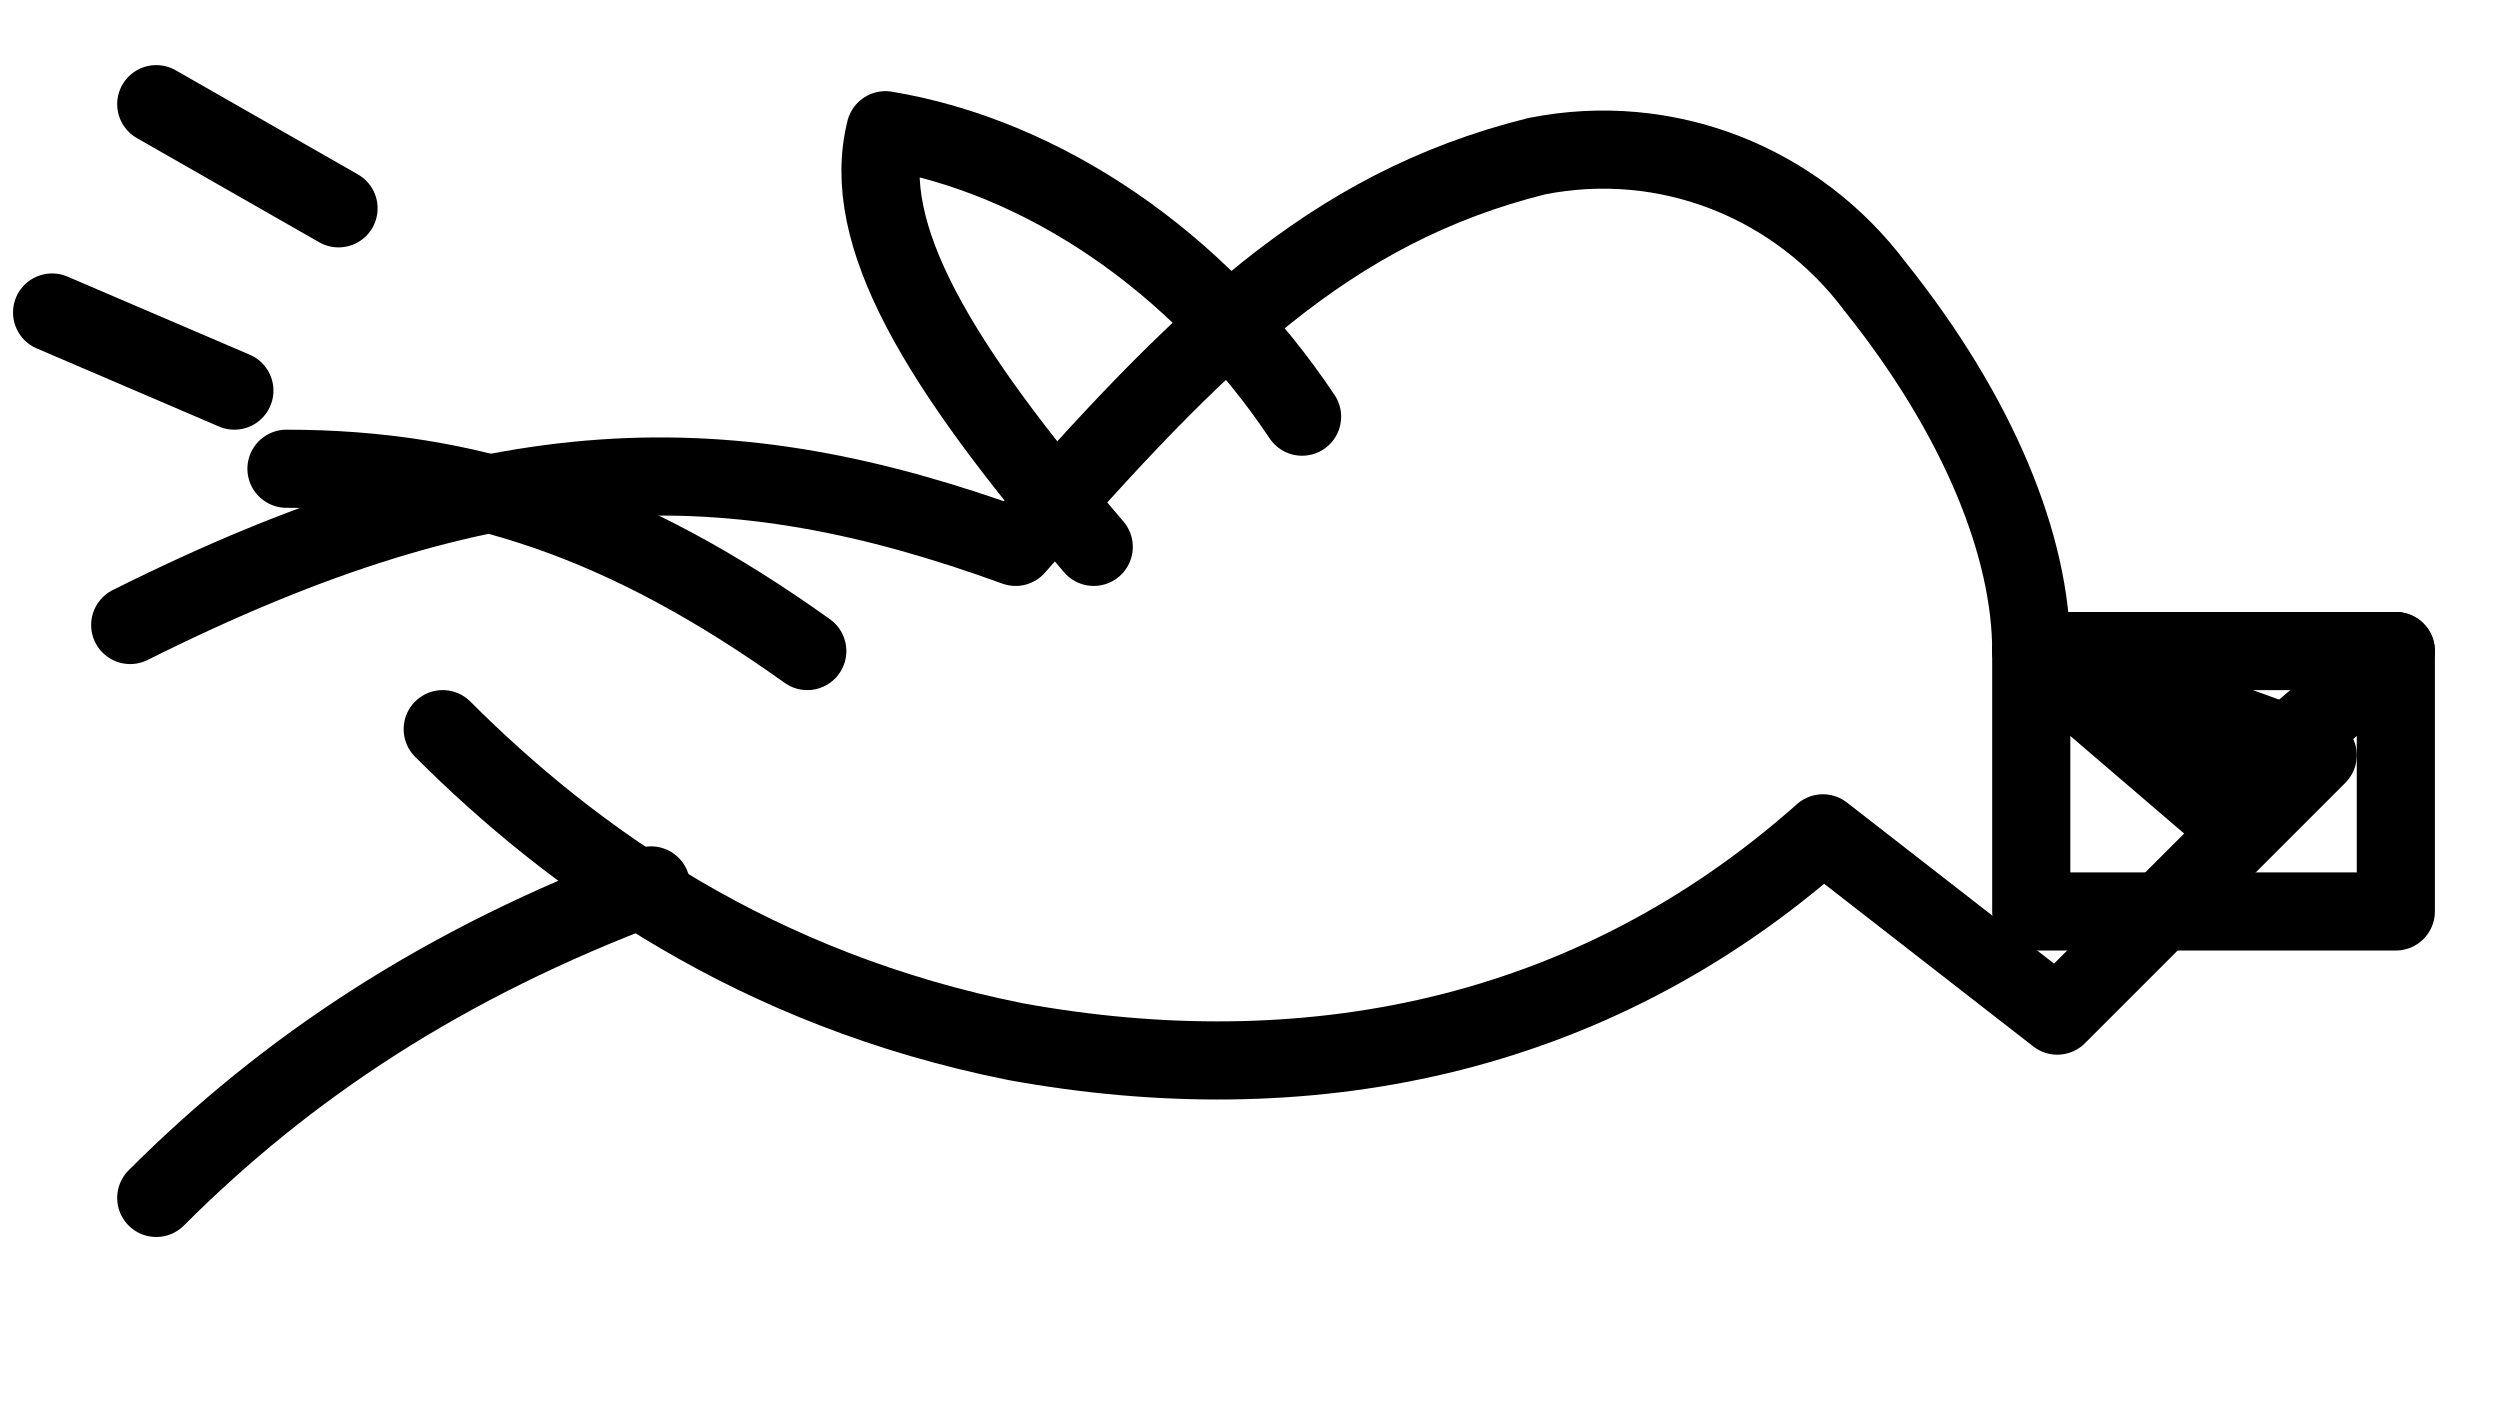
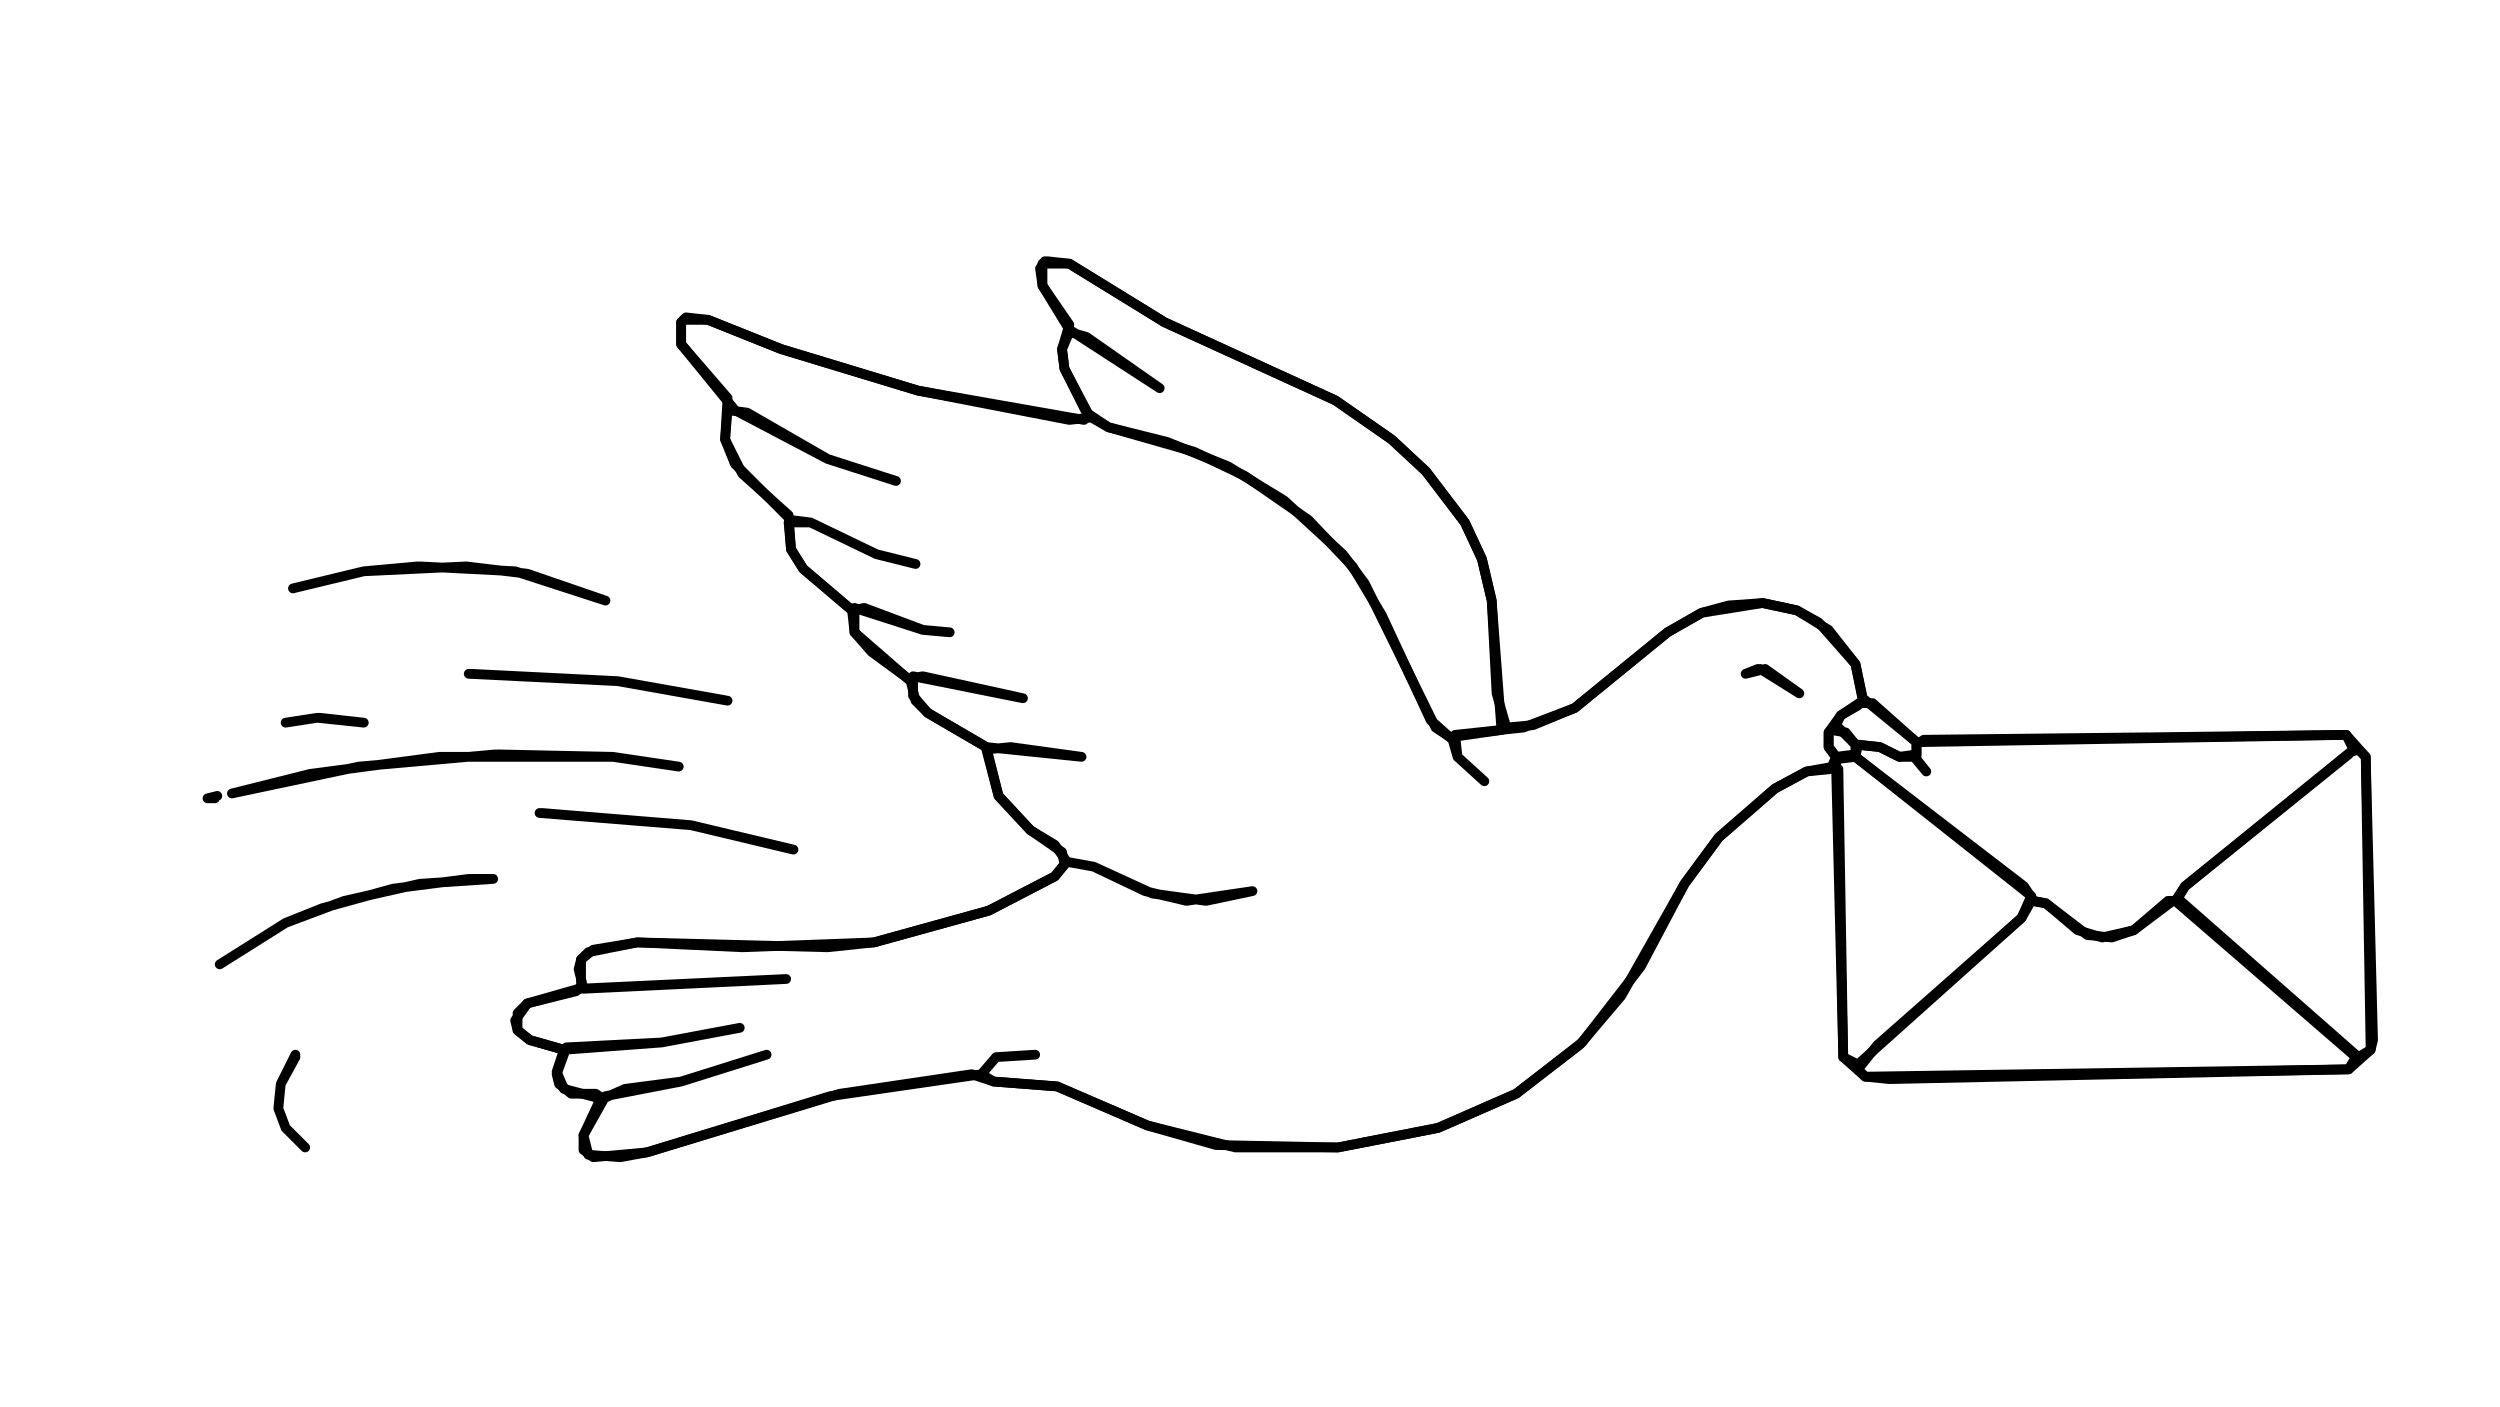
- <svg xmlns="http://www.w3.org/2000/svg" viewBox="0 0 96 54" role="img" aria-label="Pombo levando uma mensagem">
-   <g fill="none" stroke="currentColor" stroke-width="3" stroke-linecap="round" stroke-linejoin="round">
-     <g>
-       <animateTransform attributeName="transform" type="translate" values="-2 0;2 -1;-2 0" dur="0.9s" repeatCount="indefinite" />
-       <path d="M5 24c14-7 23-7 34-3 7-8 12-13 20-15 5-1 10 1 13 5 4 5 6 10 6 14l11 4-10 10-9-7c-9 8-20 10-31 8-10-2-17-7-22-12" />
-       <path d="M42 21c-6-7-9-12-8-16 6 1 12 5 16 11" />
-       <path d="M31 25c-7-5-13-7-20-7" />
-       <path d="M25 34c-8 3-14 7-19 12" />
-       <path d="M78 25h14v10H78z" />
-       <path d="m78 25 7 6 7-6" />
-       <path d="M9 15 2 12M13 8 6 4" />
-     </g>
+ <svg xmlns="http://www.w3.org/2000/svg" viewBox="0 0 1024 576" role="img" aria-label="Pombo levando uma mensagem">
+   <g fill="none" stroke="currentColor" stroke-width="4" stroke-linecap="round" stroke-linejoin="round">
+     <animateTransform attributeName="transform" type="translate" values="-3 0;3 -1;-3 0" dur="0.9s" repeatCount="indefinite" />
+     <path d="M 121,432 L 115,444 L 114,454 L 117,462 L 125,470 L 117,462 L 114,454 L 115,444 L 121,433" />
+     <path d="M 891,369 L 965,433 L 962,438 L 774,442 L 764,441 L 761,438 L 769,428 L 828,376 L 832,369 L 838,370 L 851,381 L 861,384 L 874,381 L 890,369" />
+     <path d="M 192,360 L 161,364 L 132,372 L 117,378 L 90,395 L 117,378 L 141,369 L 172,362 L 202,360 L 193,360" />
+     <path d="M 221,333 L 283,338 L 325,348 L 283,338 L 222,333" />
+     <path d="M 89,326 L 85,327 L 88,327" />
+     <path d="M 752,311 L 760,310 L 832,367 L 828,376 L 761,436 L 755,433 L 752,312" />
+     <path d="M 203,309 L 147,314 L 95,325 L 127,317 L 180,310 L 251,310 L 278,314 L 251,310 L 204,309" />
+     <path d="M 963,308 L 966,307 L 969,310 L 972,426 L 971,430 L 966,433 L 892,368 L 895,363 L 962,309" />
+     <path d="M 881,302 L 961,301 L 964,307 L 895,363 L 891,369 L 888,369 L 874,381 L 865,384 L 855,383 L 838,370 L 833,369 L 829,363 L 760,310 L 761,305 L 770,306 L 778,310 L 784,310 L 789,316 L 785,311 L 785,305 L 788,303 L 880,302" />
+     <path d="M 750,299 L 756,300 L 760,305 L 760,309 L 752,310 L 749,306 L 749,300" />
+     <path d="M 130,294 L 117,296 L 130,294 L 149,296 L 131,294" />
+     <path d="M 762,288 L 767,288 L 785,304 L 785,309 L 778,310 L 770,306 L 760,305 L 752,297 L 754,293 L 761,289" />
+     <path d="M 192,276 L 253,279 L 298,287 L 253,279 L 193,276" />
+     <path d="M 720,274 L 715,276 L 723,274 L 737,284 L 721,274" />
+     <path d="M 171,232 L 149,234 L 120,241 L 149,234 L 191,232 L 216,235 L 248,246 L 211,234 L 172,232" />
+     <path d="M 280,131 L 290,131 L 320,143 L 376,160 L 438,172 L 447,171 L 454,175 L 489,185 L 510,195 L 536,213 L 554,232 L 566,252 L 586,295 L 595,303 L 597,310 L 608,320 L 597,310 L 596,301 L 624,298 L 645,290 L 683,259 L 697,251 L 708,248 L 722,247 L 736,250 L 745,255 L 760,272 L 763,287 L 754,293 L 749,300 L 749,306 L 752,310 L 750,315 L 740,316 L 727,323 L 704,343 L 690,362 L 672,396 L 648,427 L 621,448 L 589,462 L 548,470 L 498,469 L 470,461 L 433,445 L 407,443 L 402,440 L 408,433 L 424,432 L 408,433 L 402,440 L 340,449 L 265,472 L 243,474 L 239,471 L 239,465 L 248,449 L 279,443 L 314,432 L 279,443 L 256,446 L 247,450 L 244,448 L 234,448 L 229,444 L 228,440 L 232,429 L 271,427 L 303,421 L 271,427 L 231,430 L 217,426 L 212,422 L 212,415 L 216,411 L 237,405 L 322,401 L 239,405 L 237,397 L 238,393 L 243,389 L 261,386 L 304,388 L 358,386 L 405,373 L 432,359 L 437,353 L 448,355 L 469,365 L 486,369 L 513,365 L 494,369 L 472,366 L 448,355 L 437,353 L 432,346 L 422,340 L 409,326 L 404,307 L 414,306 L 443,310 L 404,306 L 380,292 L 374,285 L 374,277 L 419,286 L 378,277 L 372,278 L 357,267 L 350,259 L 350,249 L 378,258 L 389,259 L 378,258 L 354,249 L 349,250 L 329,233 L 324,225 L 323,214 L 332,214 L 359,227 L 375,231 L 359,227 L 332,214 L 324,213 L 301,190 L 297,180 L 298,168 L 306,169 L 339,188 L 367,197 L 339,188 L 301,168 L 279,141 L 279,132" />
+     <path d="M 427,108 L 438,108 L 477,132 L 547,164 L 570,180 L 584,193 L 600,214 L 607,229 L 611,246 L 615,299 L 594,302 L 588,298 L 559,239 L 550,227 L 526,205 L 503,191 L 478,181 L 454,175 L 445,169 L 436,151 L 435,143 L 438,136 L 445,138 L 475,159 L 438,135 L 427,117 L 427,109" />
+     <path d="M 428,107 L 426,110 L 427,117 L 438,133 L 435,143 L 436,151 L 446,170 L 444,172 L 376,160 L 320,143 L 290,131 L 281,130 L 279,132 L 279,141 L 298,163 L 297,180 L 304,194 L 323,211 L 324,225 L 329,233 L 349,250 L 350,259 L 373,279 L 375,287 L 380,292 L 404,306 L 409,326 L 422,340 L 435,349 L 436,354 L 432,359 L 405,373 L 358,386 L 339,388 L 261,386 L 241,390 L 238,393 L 238,404 L 236,406 L 216,411 L 211,418 L 212,422 L 217,426 L 231,430 L 228,439 L 231,446 L 246,450 L 239,465 L 241,473 L 254,474 L 265,472 L 344,448 L 398,440 L 407,443 L 433,445 L 470,461 L 506,470 L 548,470 L 589,462 L 621,448 L 647,428 L 664,408 L 690,362 L 704,343 L 727,323 L 740,316 L 751,314 L 753,315 L 755,433 L 764,441 L 962,438 L 971,430 L 969,310 L 961,301 L 785,304 L 763,286 L 760,272 L 749,258 L 736,250 L 722,247 L 697,251 L 683,259 L 645,290 L 628,297 L 617,298 L 613,284 L 611,246 L 607,229 L 600,214 L 584,193 L 570,180 L 547,164 L 477,132 L 438,108 L 429,107" />
  </g>
</svg>
